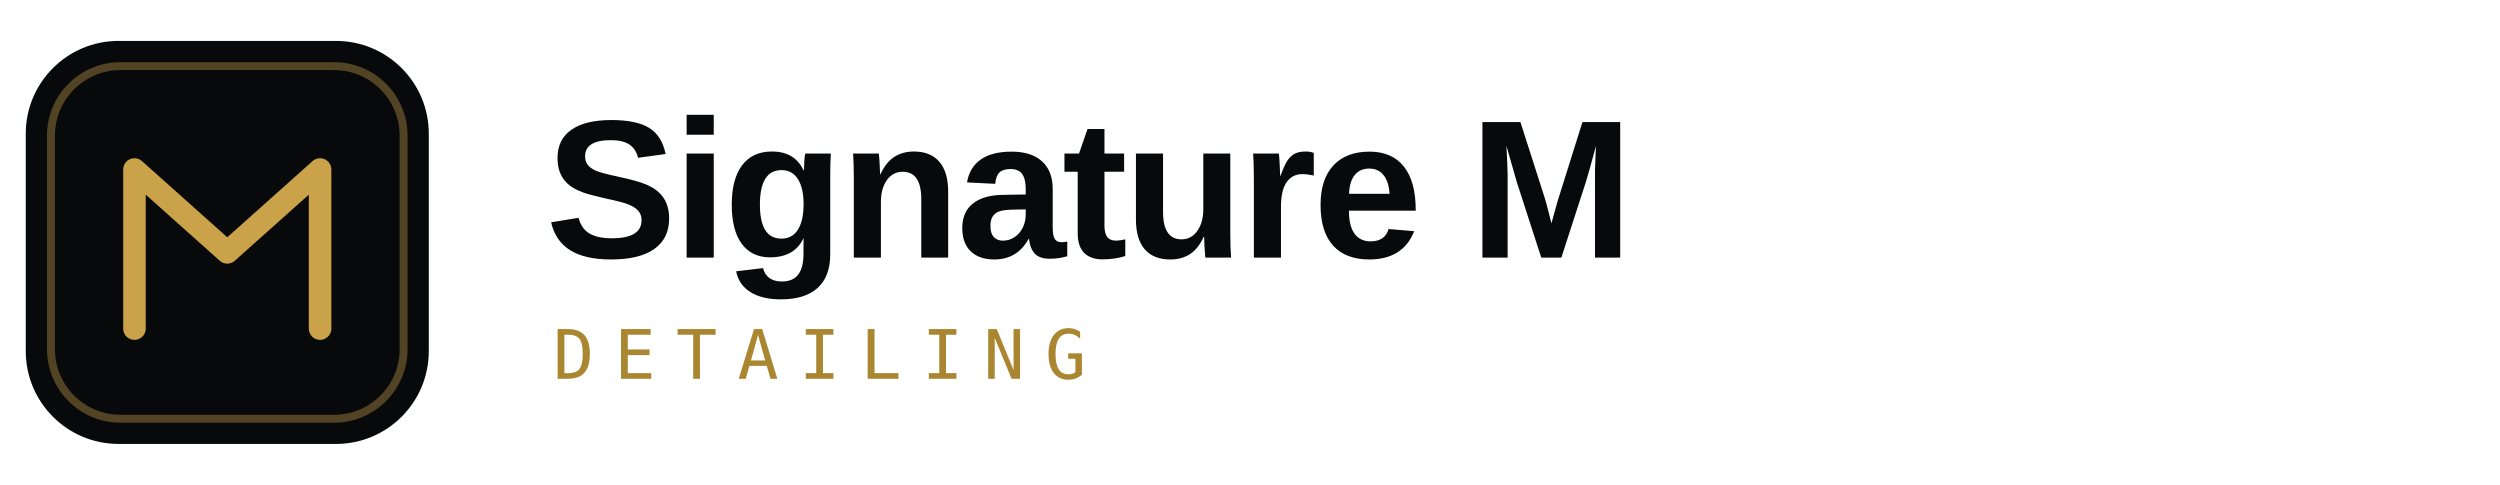
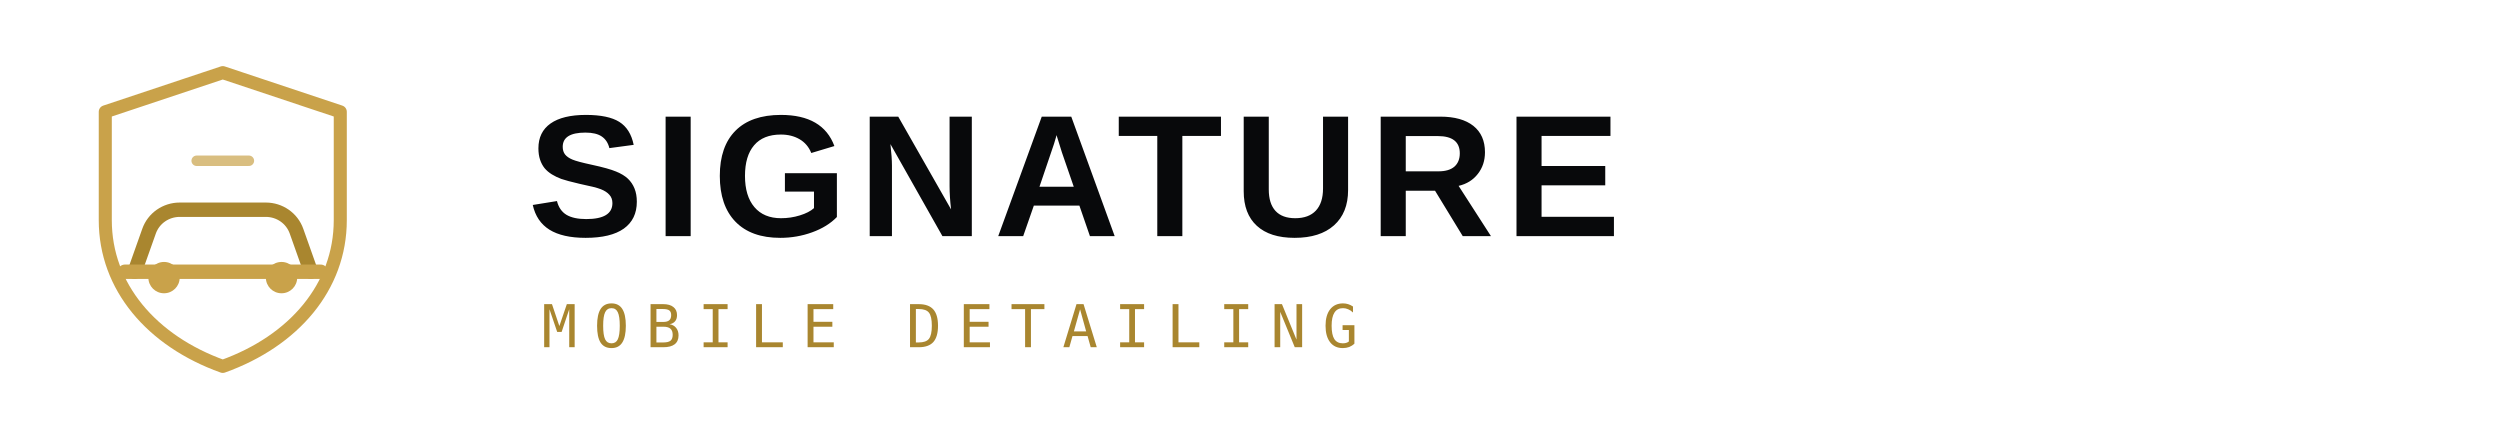
- <svg xmlns="http://www.w3.org/2000/svg" viewBox="0 0 330 64" width="330" height="64" role="img" aria-label="Signature M Detailing">
+ <svg xmlns="http://www.w3.org/2000/svg" viewBox="0 0 360 64" width="360" height="64" role="img" aria-label="Signature Mobile Detailing">
  <style>
-     .wm  { font-family: "Sora", "Helvetica Neue", Arial, system-ui, sans-serif; font-weight: 700; letter-spacing: -0.02em; }
-     .sub { font-family: "JetBrains Mono", ui-monospace, monospace; font-weight: 500; letter-spacing: 0.3em; }
+     .wm  { font-family: "Sora", "Helvetica Neue", Arial, system-ui, sans-serif; font-weight: 700; letter-spacing: 0.06em; }
+     .sub { font-family: "JetBrains Mono", ui-monospace, monospace; font-weight: 500; letter-spacing: 0.28em; }
  </style>
-   <g transform="translate(2,4) scale(0.875)">
-     <rect x="1.6" y="1.6" width="60.8" height="60.8" rx="14" fill="#08090b" />
-     <rect x="5.4" y="5.4" width="53.2" height="53.2" rx="10.5" fill="none" stroke="#c9a24a" stroke-opacity=".38" stroke-width="1.2" />
-     <path d="M18 45V21l14 12.5L46 21v24" fill="none" stroke="#c9a24a" stroke-width="3.4" stroke-linecap="round" stroke-linejoin="round" />
+   <g transform="translate(2,2) scale(0.94)">
+     <path d="M32 9l18 6v16.6c0 10.2-7.1 18.5-18 22.4-10.9-3.9-18-12.2-18-22.4V15l18-6z" fill="none" stroke="#c9a24a" stroke-width="2" stroke-linejoin="round" />
+     <path d="M18.5 39.5l2.2-6.2c.7-2 2.6-3.3 4.7-3.3h13.2c2.1 0 4 1.3 4.7 3.3l2.2 6.2" fill="none" stroke="#a9862f" stroke-width="2.2" stroke-linecap="round" stroke-linejoin="round" />
+     <path d="M17 39.5h30" stroke="#c9a24a" stroke-width="2.2" stroke-linecap="round" />
+     <circle cx="23" cy="40.4" r="2.4" fill="#c9a24a" />
+     <circle cx="41" cy="40.4" r="2.4" fill="#c9a24a" />
+     <path d="M28 22.5h8" stroke="#c9a24a" stroke-width="1.6" stroke-linecap="round" opacity=".7" />
  </g>
-   <text class="wm" x="72" y="34" font-size="26" fill="#08090b">Signature M</text>
-   <text class="sub" x="73" y="50" font-size="9" fill="#a9862f">DETAILING</text>
+   <text class="wm" x="76" y="34" font-size="25" fill="#08090b">SIGNATURE</text>
+   <text class="sub" x="78" y="50" font-size="8.5" fill="#a9862f">MOBILE DETAILING</text>
</svg>
